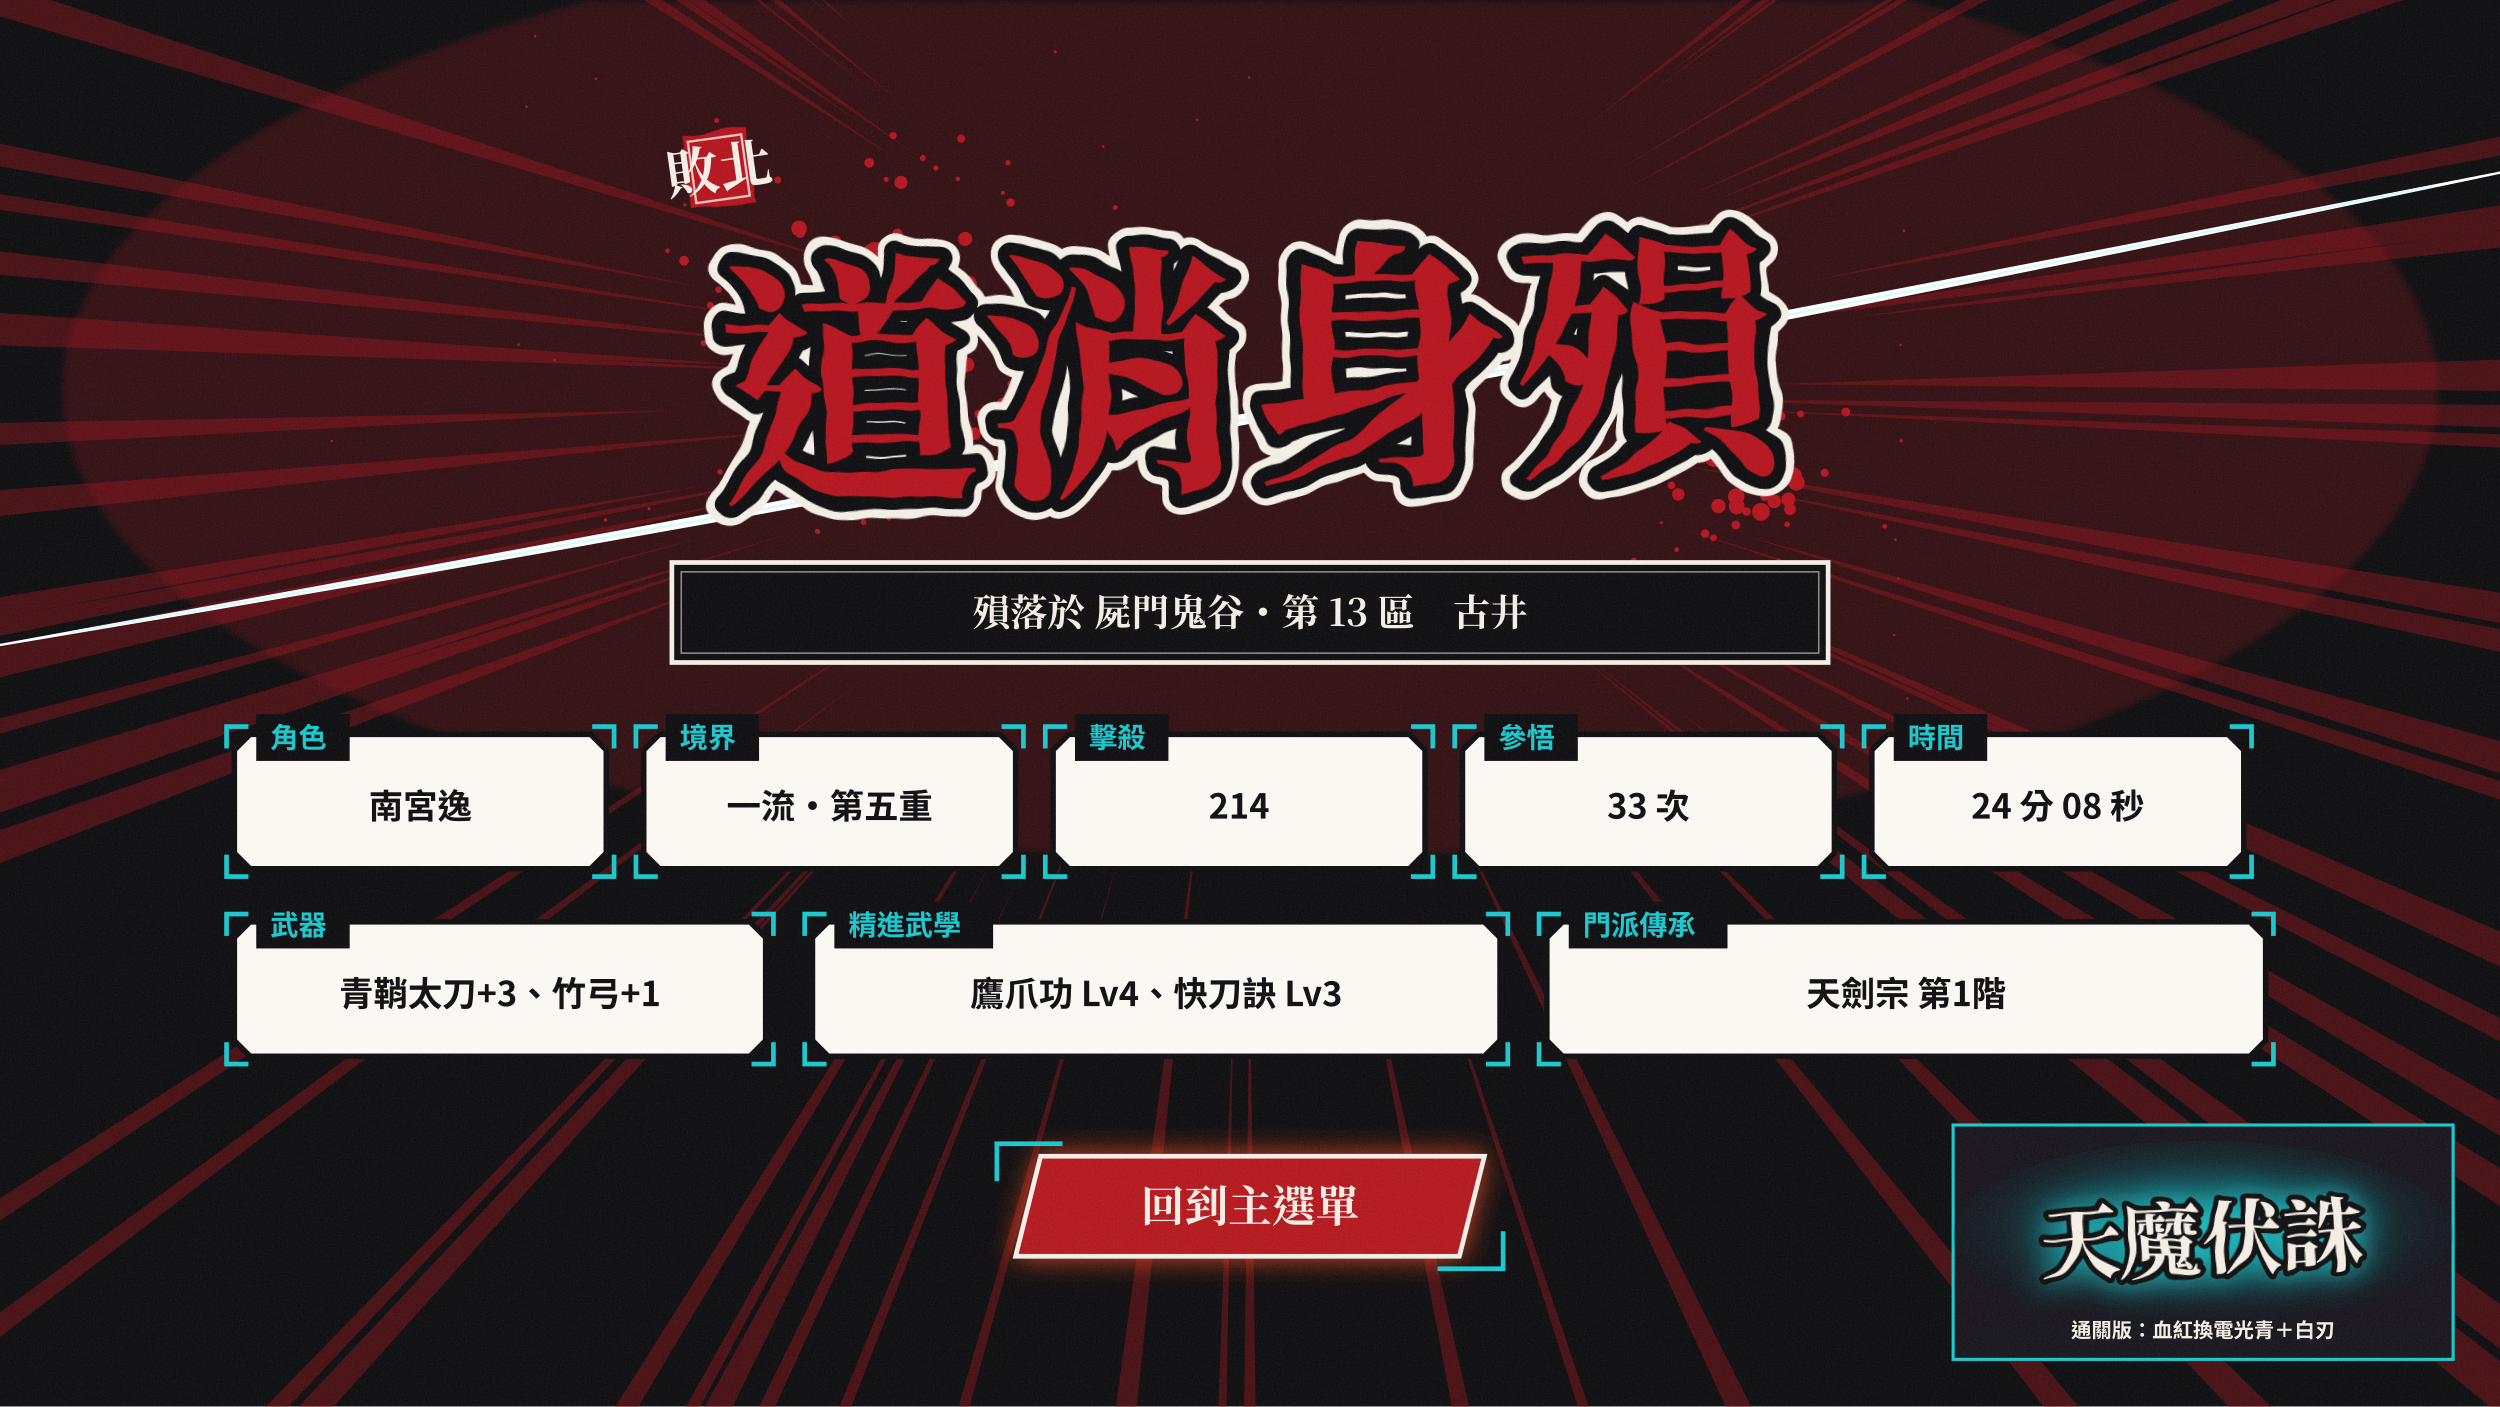
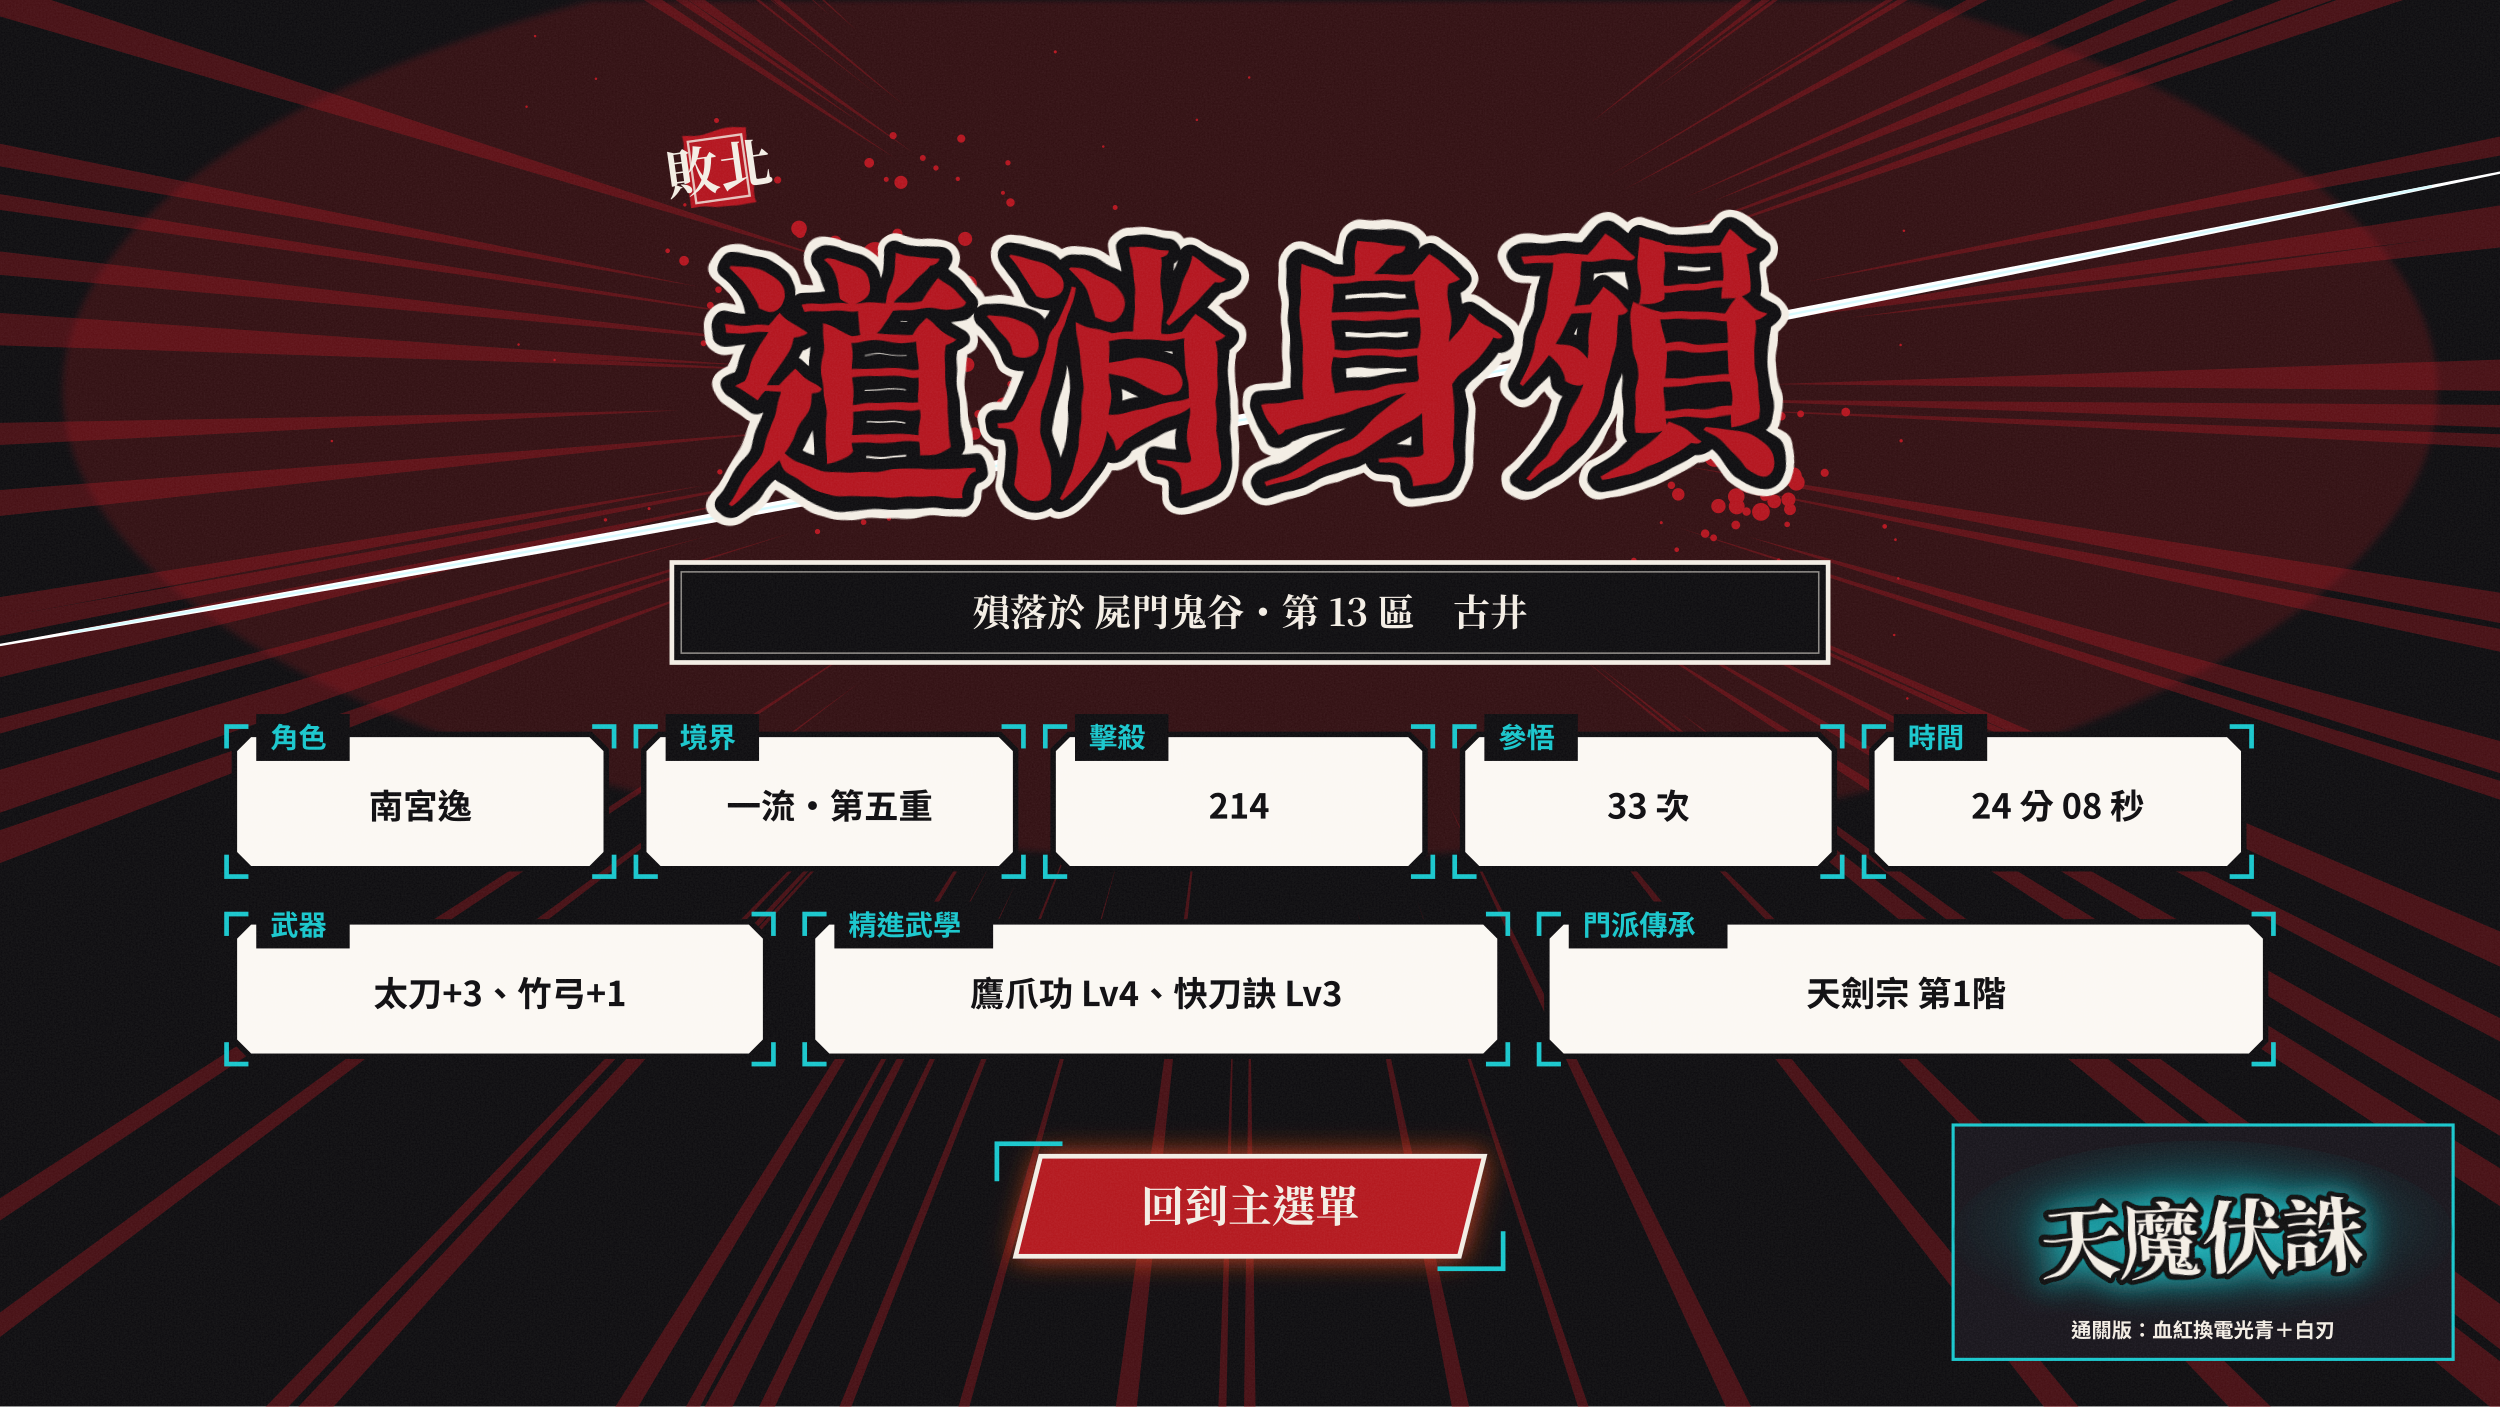
<svg xmlns="http://www.w3.org/2000/svg" viewBox="0 0 1600 900" width="1600" height="900">
  <defs>
    <filter id="rough" x="-10%" y="-20%" width="120%" height="140%">
      <feTurbulence type="fractalNoise" baseFrequency="0.035" numOctaves="2" seed="7" result="n" />
      <feDisplacementMap in="SourceGraphic" in2="n" scale="7" xChannelSelector="R" yChannelSelector="G" />
    </filter>
    <filter id="dry" x="-10%" y="-20%" width="120%" height="140%">
      <feTurbulence type="fractalNoise" baseFrequency="0.006 0.22" numOctaves="2" seed="11" result="s" />
      <feColorMatrix in="s" type="matrix" values="0 0 0 0 0  0 0 0 0 0  0 0 0 0 0  0 0 0 -2.6 1.75" result="m" />
      <feTurbulence type="fractalNoise" baseFrequency="0.04" numOctaves="2" seed="4" result="n" />
      <feDisplacementMap in="SourceGraphic" in2="n" scale="6" result="d" />
      <feComposite in="d" in2="m" operator="in" />
    </filter>
    <filter id="glowTeal" x="-50%" y="-50%" width="200%" height="200%">
      <feGaussianBlur stdDeviation="10" result="b" />
      <feFlood flood-color="#16c6cc" flood-opacity=".85" />
      <feComposite in2="b" operator="in" result="g" />
      <feMerge>
        <feMergeNode in="g" />
        <feMergeNode in="SourceGraphic" />
      </feMerge>
    </filter>
    <filter id="glowRed" x="-50%" y="-50%" width="200%" height="200%">
      <feGaussianBlur stdDeviation="9" result="b" />
      <feFlood flood-color="#ff4a17" flood-opacity=".8" />
      <feComposite in2="b" operator="in" result="g" />
      <feMerge>
        <feMergeNode in="g" />
        <feMergeNode in="SourceGraphic" />
      </feMerge>
    </filter>
    <filter id="soft">
      <feGaussianBlur stdDeviation="2" />
    </filter>
    <filter id="grain" x="0" y="0" width="100%" height="100%">
      <feTurbulence type="fractalNoise" baseFrequency=".9" numOctaves="2" seed="2" />
      <feColorMatrix type="matrix" values="0 0 0 0 1  0 0 0 0 1  0 0 0 0 1  0 0 0 .07 0" />
    </filter>
    <pattern id="tone" width="7" height="7" patternUnits="userSpaceOnUse" patternTransform="rotate(45)">
      <circle cx="3.5" cy="3.5" r="1.2" fill="#000" opacity=".55" />
    </pattern>
    <pattern id="hatch" width="10" height="10" patternUnits="userSpaceOnUse" patternTransform="rotate(-30)">
      <rect width="10" height="3" fill="#fff" opacity=".06" />
    </pattern>
    <radialGradient id="tealBloom" cx="50%" cy="45%" r="60%">
      <stop offset="0" stop-color="#16c6cc" stop-opacity=".95" />
      <stop offset=".45" stop-color="#0b5f66" stop-opacity=".75" />
      <stop offset="1" stop-color="#0b0a0d" stop-opacity="0" />
    </radialGradient>
    <radialGradient id="vignette" cx="50%" cy="50%" r="75%">
      <stop offset=".55" stop-color="#000" stop-opacity="0" />
      <stop offset="1" stop-color="#000" stop-opacity=".85" />
    </radialGradient>
    <linearGradient id="bloodFill" x1="0" x2="1">
      <stop offset="0" stop-color="#6e0a10" />
      <stop offset=".7" stop-color="#b3121c" />
      <stop offset="1" stop-color="#ff4a17" />
    </linearGradient>
    <linearGradient id="tealFill" x1="0" x2="1">
      <stop offset="0" stop-color="#0b5f66" />
      <stop offset="1" stop-color="#16c6cc" />
    </linearGradient>
    <linearGradient id="blade" x1="0" x2="1">
      <stop offset="0" stop-color="#fff" stop-opacity="0" />
      <stop offset=".45" stop-color="#fff" />
      <stop offset=".55" stop-color="#d9f7f8" />
      <stop offset="1" stop-color="#fff" stop-opacity="0" />
    </linearGradient>
    <filter id="duoTeal">
      <feColorMatrix type="matrix" values=".25 .45 .1 0 0  .25 .45 .1 0 0  .25 .45 .1 0 0  0 0 0 1 0" result="g" />
      <feComponentTransfer in="g">
        <feFuncR type="table" tableValues="0.02 0.05 0.35 0.9" />
        <feFuncG type="table" tableValues="0.02 0.25 0.7 0.98" />
        <feFuncB type="table" tableValues="0.03 0.28 0.72 0.98" />
      </feComponentTransfer>
    </filter>
    <filter id="duoInk">
      <feColorMatrix type="matrix" values=".25 .45 .1 0 0  .25 .45 .1 0 0  .25 .45 .1 0 0  0 0 0 1 0" result="g" />
      <feComponentTransfer in="g">
        <feFuncR type="table" tableValues="0.02 0.1 0.45" />
        <feFuncG type="table" tableValues="0.02 0.09 0.4" />
        <feFuncB type="table" tableValues="0.03 0.12 0.45" />
      </feComponentTransfer>
    </filter>
  </defs>
  <rect width="1600" height="900" fill="#0b0a0d" />
  <rect width="1600" height="900" fill="#0b0a0d" />
  <ellipse cx="800" cy="250" rx="760" ry="300" fill="#b3121c" opacity=".22" filter="url(#soft)" />
  <g fill="#b3121c" opacity="0.35">
    <polygon points="-398.7,305.1 -399.7,278.0 435.0,262.6" />
    <polygon points="294.4,1338.3 275.4,1329.3 649.7,566.2" />
    <polygon points="-394.5,365.1 -396.4,343.2 488.5,277.1" />
    <polygon points="230.7,1306.4 215.7,1298.2 635.6,550.0" />
    <polygon points="1733.0,-504.6 1751.9,-480.7 1069.0,38.0" />
    <polygon points="182.9,1279.2 162.5,1266.7 654.3,487.6" />
    <polygon points="630.0,-937.9 650.2,-940.6 760.3,-45.3" />
    <polygon points="1989.9,94.6 1992.5,115.9 1184.4,203.3" />
    <polygon points="-96.0,-548.2 -74.3,-572.0 548.0,19.3" />
    <polygon points="1333.8,1324.7 1305.9,1338.2 927.2,514.7" />
    <polygon points="-199.4,914.2 -208.2,900.7 576.1,396.6" />
    <polygon points="-3.1,1141.6 -12.9,1132.8 591.2,479.3" />
    <polygon points="1490.6,-731.4 1521.6,-708.8 985.4,-4.7" />
    <polygon points="1741.4,994.2 1727.8,1011.0 1009.0,418.3" />
    <polygon points="1057.4,1422.1 1029.3,1427.9 869.0,583.1" />
    <polygon points="1979.2,472.6 1974.2,497.4 1108.8,311.7" />
    <polygon points="-156.4,974.8 -166.1,961.8 550.8,436.2" />
    <polygon points="1769.7,956.9 1751.5,981.2 1075.7,456.4" />
    <polygon points="-36.6,-610.3 -19.8,-626.3 534.7,-28.1" />
    <polygon points="-7.8,1137.4 -21.1,1125.1 590.6,476.6" />
    <polygon points="1819.7,-382.7 1828.4,-368.3 1106.6,62.7" />
    <polygon points="1904.0,-220.4 1917.1,-188.3 1096.7,128.6" />
    <polygon points="-335.9,636.8 -346.8,603.4 464.8,358.7" />
    <polygon points="1211.2,-877.4 1227.4,-871.3 918.5,-67.7" />
    <polygon points="701.8,-946.0 720.7,-947.4 778.8,-36.2" />
    <polygon points="1439.1,-765.6 1462.1,-750.8 969.9,-13.2" />
    <polygon points="-394.4,365.8 -396.1,346.5 508.9,275.8" />
    <polygon points="1748.2,985.5 1733.9,1003.6 1018.9,423.2" />
    <polygon points="1745.1,-489.4 1767.6,-459.7 1068.5,46.6" />
    <polygon points="1819.6,882.9 1804.4,906.6 1036.3,400.6" />
    <polygon points="-24.0,1122.3 -35.6,1111.2 575.5,484.5" />
    <polygon points="1873.0,787.4 1863.9,805.1 1058.5,382.2" />
    <polygon points="-368.9,521.3 -376.7,485.5 472.3,320.8" />
    <polygon points="1027.4,-928.3 1058.1,-921.9 866.6,-72.2" />
    <polygon points="1895.5,739.9 1889.5,752.9 1052.6,364.8" />
    <polygon points="-394.8,138.4 -392.6,117.0 421.0,211.2" />
    <polygon points="1181.7,1387.7 1166.3,1392.7 907.0,576.2" />
    <polygon points="-144.3,-490.5 -135.4,-501.6 561.3,60.5" />
    <polygon points="-321.5,677.0 -333.1,645.2 460.6,373.8" />
    <polygon points="1630.9,-615.8 1649.8,-597.3 1067.5,-22.6" />
    <polygon points="-377.3,482.4 -381.0,462.6 526.6,301.6" />
    <polygon points="1378.0,-801.7 1403.6,-787.2 967.5,-46.1" />
    <polygon points="1986.7,71.8 1990.6,100.5 1097.5,209.0" />
    <polygon points="375.8,-872.5 410.2,-884.9 703.9,-16.4" />
    <polygon points="1921.3,-177.4 1929.4,-155.4 1057.7,154.7" />
    <polygon points="-399.2,205.3 -397.5,172.6 476.6,233.5" />
    <polygon points="671.1,1443.1 638.9,1439.1 767.0,521.2" />
    <polygon points="220.4,-800.7 239.8,-811.2 638.7,-48.9" />
    <polygon points="-399.3,208.2 -398.4,188.3 513.6,237.6" />
    <polygon points="1303.1,-839.5 1325.2,-829.0 927.2,-18.3" />
    <polygon points="-212.7,-393.7 -194.9,-420.9 572.8,101.2" />
    <polygon points="-356.8,569.0 -361.2,552.8 452.4,343.2" />
    <polygon points="1956.2,571.1 1946.6,603.9 1119.3,343.6" />
    <polygon points="-395.1,141.5 -392.4,115.1 505.3,220.0" />
    <polygon points="-343.6,613.4 -348.7,597.1 507.4,340.7" />
    <polygon points="-196.9,-418.0 -180.7,-441.5 551.0,78.8" />
    <polygon points="-105.7,-537.2 -83.8,-561.7 530.9,9.6" />
    <polygon points="1999.9,261.7 1999.4,287.3 1082.1,255.8" />
    <polygon points="1293.2,-844.0 1318.3,-832.3 933.8,-37.8" />
    <polygon points="-134.0,-503.5 -117.5,-523.4 578.6,67.4" />
    <polygon points="1825.8,-372.6 1833.1,-360.4 1027.0,114.1" />
    <polygon points="482.7,1407.3 466.9,1402.8 716.4,547.0" />
    <polygon points="-104.2,-538.9 -89.0,-556.0 511.5,-6.6" />
    <polygon points="260.4,1321.8 227.7,1304.8 620.5,593.3" />
    <polygon points="-350.2,-92.1 -340.2,-124.0 542.4,169.5" />
    <polygon points="1891.9,-247.8 1901.7,-225.8 1077.8,126.7" />
    <polygon points="1851.4,-328.4 1862.3,-308.1 1039.2,121.4" />
    <polygon points="1985.0,439.1 1979.3,471.8 1079.2,298.5" />
    <polygon points="6.0,-649.7 17.3,-659.6 559.6,-25.8" />
    <polygon points="1975.5,8.7 1979.7,30.5 1156.6,180.2" />
    <polygon points="1757.0,-474.0 1768.2,-458.9 1058.0,58.0" />
    <polygon points="1999.5,216.6 2000.0,253.7 1133.2,245.9" />
    <polygon points="-346.1,-105.8 -342.0,-118.5 449.2,139.0" />
    <polygon points="1928.3,-158.6 1937.3,-132.8 1073.9,154.3" />
    <polygon points="1651.8,1095.3 1631.1,1115.6 1045.6,499.7" />
    <polygon points="-190.1,-428.1 -170.3,-456.1 583.9,97.4" />
    <polygon points="1999.3,290.5 1998.7,305.9 1100.1,262.1" />
    <polygon points="1945.9,606.3 1940.1,624.4 1073.3,337.4" />
    <polygon points="1249.7,-862.6 1273.9,-852.4 910.1,-14.0" />
    <polygon points="-399.2,207.1 -398.5,190.3 411.9,233.4" />
    <polygon points="1815.1,890.0 1804.9,905.9 1081.5,430.6" />
    <polygon points="1734.1,-503.3 1752.4,-480.0 1018.3,78.3" />
    <polygon points="-139.8,-496.2 -119.8,-520.7 504.6,9.0" />
    <polygon points="15.3,-657.9 30.0,-670.3 561.8,-30.1" />
    <polygon points="405.9,-883.4 439.7,-894.6 710.0,-21.6" />
    <polygon points="1413.5,-781.3 1434.9,-768.3 950.2,3.4" />
    <polygon points="775.1,1449.7 759.7,1449.3 789.8,626.5" />
    <polygon points="1559.8,1178.8 1537.1,1196.9 982.6,478.8" />
    <polygon points="810.7,1450.0 788.9,1449.9 799.9,620.0" />
    <polygon points="1901.9,725.2 1892.7,746.1 1076.7,372.5" />
    <polygon points="-393.7,372.9 -396.3,344.3 429.0,283.7" />
    <polygon points="-3.5,-641.2 22.5,-664.1 553.1,-31.9" />
    <polygon points="1259.5,-858.5 1271.9,-853.3 904.1,2.7" />
    <polygon points="-387.9,79.8 -385.2,62.2 496.3,204.2" />
    <polygon points="-381.6,40.8 -376.7,14.9 446.6,183.4" />
    <polygon points="959.8,-939.3 978.0,-936.7 847.1,-81.1" />
    <polygon points="-380.2,466.9 -384.4,443.1 450.8,310.6" />
    <polygon points="518.6,-916.5 548.7,-923.4 731.2,-52.2" />
    <polygon points="1844.0,841.6 1830.1,865.6 1053.2,397.4" />
    <polygon points="363.2,1367.7 348.9,1362.0 700.2,500.7" />
  </g>
  <g fill="#b3121c">
    <circle cx="454.6" cy="195.4" r="2.2" />
    <circle cx="588.9" cy="-74.4" r="0.8" />
    <circle cx="548.6" cy="191.7" r="7.7" />
    <circle cx="559.6" cy="192.1" r="6.8" />
    <circle cx="464.5" cy="209.0" r="4.8" />
    <circle cx="387.5" cy="332.7" r="1.1" />
    <circle cx="646.8" cy="245.8" r="2.1" />
    <circle cx="497.7" cy="-7.4" r="0.8" />
    <circle cx="595.7" cy="199.7" r="10.1" />
    <circle cx="466.8" cy="99.1" r="1.3" />
    <circle cx="670.1" cy="272.2" r="3.3" />
    <circle cx="591.6" cy="249.0" r="8.0" />
    <circle cx="567.7" cy="191.6" r="7.7" />
    <circle cx="570.4" cy="213.5" r="12.9" />
    <circle cx="491.2" cy="299.1" r="3.4" />
    <circle cx="579.7" cy="188.4" r="5.7" />
    <circle cx="427.3" cy="160.5" r="1.5" />
    <circle cx="555.8" cy="248.6" r="9.1" />
    <circle cx="602.7" cy="323.6" r="2.5" />
    <circle cx="623.8" cy="277.5" r="4.0" />
    <circle cx="599.1" cy="187.4" r="9.2" />
    <circle cx="473.7" cy="163.7" r="2.4" />
    <circle cx="562.3" cy="210.1" r="10.9" />
    <circle cx="544.4" cy="319.9" r="3.0" />
    <circle cx="557.7" cy="192.8" r="14.1" />
    <circle cx="597.2" cy="186.4" r="3.1" />
    <circle cx="516.1" cy="191.3" r="7.7" />
    <circle cx="668.6" cy="182.0" r="2.9" />
    <circle cx="536.2" cy="229.3" r="4.9" />
    <circle cx="626.2" cy="265.0" r="2.6" />
    <circle cx="675.4" cy="33.2" r="1.0" />
    <circle cx="578.6" cy="163.6" r="3.1" />
    <circle cx="713.7" cy="132.8" r="1.6" />
    <circle cx="497.7" cy="115.2" r="2.3" />
    <circle cx="690.8" cy="276.7" r="1.2" />
    <circle cx="474.7" cy="192.5" r="2.7" />
    <circle cx="588.0" cy="256.3" r="5.6" />
    <circle cx="415.4" cy="325.5" r="1.0" />
    <circle cx="437.8" cy="166.9" r="3.1" />
    <circle cx="560.1" cy="197.2" r="7.0" />
    <circle cx="542.2" cy="249.0" r="3.3" />
    <circle cx="556.3" cy="104.2" r="3.1" />
    <circle cx="485.7" cy="249.2" r="4.1" />
    <circle cx="620.1" cy="181.6" r="5.1" />
    <circle cx="342.5" cy="23.1" r="0.8" />
    <circle cx="456.9" cy="505.9" r="0.8" />
    <circle cx="438.3" cy="131.1" r="1.1" />
    <circle cx="544.8" cy="202.2" r="11.4" />
    <circle cx="571.6" cy="86.8" r="2.3" />
    <circle cx="520.3" cy="200.8" r="6.6" />
    <circle cx="589.9" cy="212.3" r="10.6" />
    <circle cx="212.4" cy="282.3" r="0.8" />
    <circle cx="563.8" cy="225.1" r="11.5" />
    <circle cx="701.9" cy="234.8" r="1.7" />
    <circle cx="799.5" cy="49.6" r="0.8" />
    <circle cx="766.0" cy="76.7" r="0.8" />
    <circle cx="754.5" cy="242.3" r="0.8" />
    <circle cx="532.7" cy="172.8" r="8.7" />
    <circle cx="570.2" cy="174.0" r="7.4" />
    <circle cx="566.9" cy="226.8" r="9.6" />
    <circle cx="549.5" cy="295.7" r="5.0" />
    <circle cx="681.6" cy="191.0" r="2.0" />
    <circle cx="560.1" cy="210.0" r="14.9" />
    <circle cx="613.0" cy="114.5" r="1.4" />
    <circle cx="557.2" cy="187.2" r="7.1" />
    <circle cx="459.8" cy="185.4" r="2.1" />
    <circle cx="547.1" cy="210.4" r="7.2" />
    <circle cx="534.5" cy="155.0" r="4.2" />
    <circle cx="577.0" cy="262.6" r="8.5" />
    <circle cx="574.4" cy="149.5" r="3.2" />
    <circle cx="523.2" cy="340.2" r="1.7" />
    <circle cx="503.0" cy="201.6" r="6.9" />
    <circle cx="598.0" cy="265.2" r="5.0" />
    <circle cx="549.3" cy="233.9" r="11.0" />
    <circle cx="646.7" cy="129.6" r="2.7" />
    <circle cx="576.1" cy="238.8" r="9.3" />
    <circle cx="576.6" cy="116.7" r="4.2" />
    <circle cx="560.1" cy="163.2" r="8.3" />
    <circle cx="559.0" cy="214.1" r="7.4" />
    <circle cx="651.0" cy="214.0" r="2.1" />
    <circle cx="331.9" cy="220.5" r="0.8" />
    <circle cx="611.1" cy="303.4" r="4.1" />
    <circle cx="657.8" cy="258.1" r="2.2" />
    <circle cx="727.8" cy="171.3" r="1.5" />
    <circle cx="496.5" cy="375.4" r="1.1" />
    <circle cx="687.1" cy="370.8" r="0.8" />
    <circle cx="615.2" cy="88.7" r="2.6" />
    <circle cx="590.6" cy="101.1" r="1.9" />
    <circle cx="595.4" cy="360.4" r="1.4" />
    <circle cx="538.5" cy="378.2" r="0.8" />
    <circle cx="503.9" cy="248.4" r="3.8" />
    <circle cx="602.7" cy="219.6" r="7.0" />
    <circle cx="619.0" cy="233.4" r="4.6" />
    <circle cx="552.7" cy="334.2" r="1.8" />
    <circle cx="706.1" cy="93.8" r="0.8" />
    <circle cx="579.0" cy="280.4" r="3.8" />
    <circle cx="617.7" cy="152.9" r="4.5" />
    <circle cx="537.8" cy="230.9" r="7.4" />
    <circle cx="572.0" cy="245.2" r="10.5" />
    <circle cx="354.9" cy="230.4" r="0.8" />
    <circle cx="458.6" cy="77.1" r="1.6" />
    <circle cx="585.2" cy="389.2" r="0.9" />
    <circle cx="450.3" cy="219.7" r="1.9" />
    <circle cx="700.9" cy="165.3" r="2.4" />
    <circle cx="645.1" cy="104.2" r="1.7" />
    <circle cx="566.2" cy="209.1" r="10.5" />
    <circle cx="571.6" cy="207.0" r="9.7" />
    <circle cx="568.6" cy="235.8" r="6.0" />
    <circle cx="649.5" cy="230.6" r="1.9" />
    <circle cx="533.8" cy="297.3" r="3.9" />
    <circle cx="557.2" cy="253.9" r="4.8" />
    <circle cx="460.1" cy="168.0" r="3.6" />
    <circle cx="701.8" cy="238.1" r="2.5" />
    <circle cx="550.4" cy="177.7" r="5.7" />
    <circle cx="381.4" cy="50.4" r="0.8" />
    <circle cx="694.6" cy="317.9" r="1.0" />
    <circle cx="464.2" cy="222.9" r="3.2" />
    <circle cx="736.1" cy="186.1" r="0.8" />
    <circle cx="599.0" cy="107.5" r="1.7" />
    <circle cx="489.8" cy="274.0" r="3.7" />
    <circle cx="671.9" cy="180.4" r="1.4" />
    <circle cx="558.7" cy="179.6" r="4.8" />
    <circle cx="564.4" cy="222.7" r="13.8" />
    <circle cx="556.0" cy="244.5" r="11.3" />
    <circle cx="648.2" cy="279.5" r="2.1" />
    <circle cx="512.1" cy="149.0" r="3.3" />
    <circle cx="535.0" cy="254.9" r="2.7" />
    <circle cx="554.8" cy="211.3" r="15.3" />
    <circle cx="502.4" cy="196.4" r="6.8" />
    <circle cx="641.9" cy="123.4" r="1.3" />
    <circle cx="511.4" cy="146.2" r="5.0" />
    <circle cx="337.0" cy="68.3" r="0.8" />
    <circle cx="567.2" cy="114.8" r="1.6" />
    <circle cx="585.9" cy="247.6" r="9.3" />
    <circle cx="532.3" cy="196.5" r="7.1" />
    <circle cx="642.1" cy="258.8" r="4.4" />
    <circle cx="460.7" cy="302.0" r="1.7" />
    <circle cx="564.1" cy="160.1" r="4.5" />
    <circle cx="568.9" cy="331.9" r="1.4" />
    <circle cx="559.9" cy="208.8" r="16.0" />
  </g>
  <g fill="#b3121c">
    <circle cx="1110.7" cy="281.1" r="5.2" />
    <circle cx="1045.7" cy="358.7" r="1.8" />
    <circle cx="1110.9" cy="336.0" r="2.8" />
    <circle cx="1096.7" cy="344.2" r="2.2" />
    <circle cx="1144.6" cy="319.7" r="4.5" />
    <circle cx="1138.4" cy="358.6" r="1.2" />
    <circle cx="1142.5" cy="373.2" r="2.1" />
    <circle cx="1126.8" cy="280.2" r="4.7" />
    <circle cx="1135.0" cy="310.8" r="4.8" />
    <circle cx="1047.5" cy="188.5" r="0.8" />
    <circle cx="1181.3" cy="263.7" r="2.8" />
    <circle cx="1133.2" cy="421.8" r="0.8" />
    <circle cx="1117.0" cy="274.9" r="2.9" />
    <circle cx="1067.1" cy="246.2" r="1.0" />
    <circle cx="1095.6" cy="215.4" r="1.3" />
    <circle cx="1122.8" cy="302.6" r="7.1" />
    <circle cx="1004.1" cy="300.0" r="1.1" />
    <circle cx="1216.4" cy="220.8" r="0.8" />
    <circle cx="1147.7" cy="304.5" r="5.4" />
    <circle cx="1117.8" cy="327.4" r="2.7" />
    <circle cx="1097.5" cy="404.8" r="0.9" />
    <circle cx="1096.5" cy="370.6" r="2.1" />
    <circle cx="1149.7" cy="308.7" r="5.3" />
    <circle cx="1214.9" cy="370.2" r="0.8" />
    <circle cx="1112.0" cy="299.7" r="6.2" />
    <circle cx="1118.1" cy="311.9" r="3.4" />
    <circle cx="1129.5" cy="317.6" r="3.0" />
    <circle cx="1056.4" cy="240.0" r="1.9" />
    <circle cx="1077.6" cy="203.6" r="1.1" />
    <circle cx="1167.8" cy="302.6" r="2.6" />
    <circle cx="1019.4" cy="156.8" r="0.8" />
    <circle cx="1071.9" cy="270.0" r="3.7" />
    <circle cx="1127.0" cy="327.6" r="5.7" />
    <circle cx="1119.1" cy="298.7" r="5.2" />
    <circle cx="1163.1" cy="424.8" r="0.8" />
    <circle cx="1111.2" cy="317.8" r="5.3" />
    <circle cx="1113.2" cy="395.9" r="1.7" />
    <circle cx="1066.0" cy="233.9" r="1.7" />
    <circle cx="1101.3" cy="382.6" r="1.4" />
    <circle cx="1122.3" cy="301.0" r="10.2" />
    <circle cx="1220.7" cy="447.0" r="0.8" />
    <circle cx="1152.4" cy="264.9" r="2.2" />
    <circle cx="1069.7" cy="310.6" r="2.4" />
    <circle cx="1074.1" cy="316.4" r="4.0" />
    <circle cx="1216.7" cy="282.1" r="1.1" />
    <circle cx="1063.2" cy="334.5" r="1.0" />
    <circle cx="1099.8" cy="323.9" r="4.6" />
    <circle cx="1073.1" cy="351.8" r="1.5" />
    <circle cx="1108.0" cy="378.1" r="2.4" />
    <circle cx="1125.7" cy="309.8" r="7.3" />
    <circle cx="1097.4" cy="292.0" r="6.8" />
    <circle cx="1040.6" cy="251.3" r="0.8" />
    <circle cx="1101.3" cy="258.5" r="3.9" />
    <circle cx="1140.1" cy="266.4" r="2.7" />
    <circle cx="1135.5" cy="320.9" r="4.4" />
    <circle cx="1213.1" cy="345.4" r="0.9" />
    <circle cx="1057.1" cy="280.8" r="2.7" />
    <circle cx="1104.3" cy="268.2" r="2.8" />
    <circle cx="1091.3" cy="341.5" r="2.7" />
    <circle cx="1111.5" cy="324.1" r="5.1" />
    <circle cx="1130.4" cy="264.4" r="2.0" />
    <circle cx="1145.6" cy="325.9" r="3.8" />
    <circle cx="1037.4" cy="305.8" r="1.5" />
    <circle cx="1149.1" cy="304.9" r="3.0" />
    <circle cx="1118.0" cy="305.2" r="6.4" />
    <circle cx="1212.3" cy="406.4" r="0.8" />
    <circle cx="1143.8" cy="335.6" r="1.8" />
    <circle cx="1124.2" cy="199.3" r="1.0" />
    <circle cx="1206.2" cy="336.9" r="1.5" />
    <circle cx="1218.5" cy="147.7" r="0.8" />
  </g>
  <g transform="translate(1700 90) rotate(169.30)">
    <path d="M0,0 Q915.915,-22 1831.83,0 Q915.915,-7.7 0,0 Z" fill="#fff" />
    <path d="M146.546,-2 Q915.915,-13.2 1685.283,-2" stroke="#d6fbff" stroke-width="1.5" fill="none" />
  </g>
  <g transform="rotate(-8 460 108)">
    <g filter="url(#rough)">
      <rect x="438.75" y="84.2" width="42.5" height="47.6" fill="#b3121c" />
    </g>
    <rect x="442.75" y="88.2" width="34.5" height="39.6" fill="none" stroke="#f3ede4" stroke-width="1.5" opacity=".8" />
    <text x="460" y="120.24" font-family="'Noto Serif CJK TC','Noto Serif TC','Source Han Serif TC','PMingLiU',serif" font-size="34" font-weight="900" fill="#f3ede4" text-anchor="middle">敗北</text>
  </g>
  <g transform="rotate(-2 800 300)">
    <g filter="url(#rough)">
      <text x="800" y="300" font-family="'Noto Serif CJK TC','Noto Serif TC','Source Han Serif TC','PMingLiU',serif" font-size="170" font-weight="900" text-anchor="middle" fill="none" stroke="#f3ede4" stroke-width="26" stroke-linejoin="round">道消身殞</text>
      <text x="800" y="300" font-family="'Noto Serif CJK TC','Noto Serif TC','Source Han Serif TC','PMingLiU',serif" font-size="170" font-weight="900" text-anchor="middle" fill="none" stroke="#0b0a0d" stroke-width="16" stroke-linejoin="round">道消身殞</text>
      <text x="800" y="300" font-family="'Noto Serif CJK TC','Noto Serif TC','Source Han Serif TC','PMingLiU',serif" font-size="170" font-weight="900" text-anchor="middle" fill="#b3121c">道消身殞</text>
    </g>
  </g>
  <rect x="430" y="360" width="740" height="64" fill="#0b0a0d" stroke="#f3ede4" stroke-width="3" />
  <rect x="436" y="366" width="728" height="52" fill="none" stroke="#f3ede4" stroke-width="1" opacity=".55" />
  <text x="800.0" y="400.64" font-family="'Noto Serif CJK TC','Noto Serif TC','Source Han Serif TC','PMingLiU',serif" font-size="24" font-weight="700" fill="#f3ede4" text-anchor="middle">殞落於 屍門鬼谷・第 13 區　古井</text>
  <path d="M160,470 H378 L388,480 V546 L378,556 H160 L150,546 V480 Z" fill="#fbf8f3" stroke="#0b0a0d" stroke-width="3.5" />
  <path d="M145,479 V465 H159" fill="none" stroke="#16c6cc" stroke-width="3" />
  <path d="M393,479 V465 H379" fill="none" stroke="#16c6cc" stroke-width="3" />
  <path d="M145,547 V561 H159" fill="none" stroke="#16c6cc" stroke-width="3" />
  <path d="M393,547 V561 H379" fill="none" stroke="#16c6cc" stroke-width="3" />
  <rect x="164" y="457" width="59.8" height="30" fill="#0b0a0d" />
  <text x="173" y="478.56" font-family="'Noto Sans CJK TC','Noto Sans TC','Microsoft JhengHei','PingFang TC',sans-serif" font-size="18.04" font-weight="900" fill="#16c6cc" text-anchor="start">角色</text>
  <text x="269.0" y="523.92" font-family="'Noto Sans CJK TC','Noto Sans TC','Microsoft JhengHei','PingFang TC',sans-serif" font-size="22" font-weight="700" fill="#0b0a0d" text-anchor="middle">南宮逸</text>
  <path d="M422,470 H640 L650,480 V546 L640,556 H422 L412,546 V480 Z" fill="#fbf8f3" stroke="#0b0a0d" stroke-width="3.5" />
  <path d="M407,479 V465 H421" fill="none" stroke="#16c6cc" stroke-width="3" />
  <path d="M655,479 V465 H641" fill="none" stroke="#16c6cc" stroke-width="3" />
  <path d="M407,547 V561 H421" fill="none" stroke="#16c6cc" stroke-width="3" />
  <path d="M655,547 V561 H641" fill="none" stroke="#16c6cc" stroke-width="3" />
  <rect x="426" y="457" width="59.8" height="30" fill="#0b0a0d" />
  <text x="435" y="478.56" font-family="'Noto Sans CJK TC','Noto Sans TC','Microsoft JhengHei','PingFang TC',sans-serif" font-size="18.04" font-weight="900" fill="#16c6cc" text-anchor="start">境界</text>
  <text x="531.0" y="523.92" font-family="'Noto Sans CJK TC','Noto Sans TC','Microsoft JhengHei','PingFang TC',sans-serif" font-size="22" font-weight="700" fill="#0b0a0d" text-anchor="middle">一流・第五重</text>
  <path d="M684,470 H902 L912,480 V546 L902,556 H684 L674,546 V480 Z" fill="#fbf8f3" stroke="#0b0a0d" stroke-width="3.5" />
  <path d="M669,479 V465 H683" fill="none" stroke="#16c6cc" stroke-width="3" />
  <path d="M917,479 V465 H903" fill="none" stroke="#16c6cc" stroke-width="3" />
  <path d="M669,547 V561 H683" fill="none" stroke="#16c6cc" stroke-width="3" />
  <path d="M917,547 V561 H903" fill="none" stroke="#16c6cc" stroke-width="3" />
  <rect x="688" y="457" width="59.8" height="30" fill="#0b0a0d" />
  <text x="697" y="478.56" font-family="'Noto Sans CJK TC','Noto Sans TC','Microsoft JhengHei','PingFang TC',sans-serif" font-size="18.04" font-weight="900" fill="#16c6cc" text-anchor="start">擊殺</text>
  <text x="793.0" y="523.92" font-family="'Noto Sans CJK TC','Noto Sans TC','Microsoft JhengHei','PingFang TC',sans-serif" font-size="22" font-weight="700" fill="#0b0a0d" text-anchor="middle">214</text>
  <path d="M946,470 H1164 L1174,480 V546 L1164,556 H946 L936,546 V480 Z" fill="#fbf8f3" stroke="#0b0a0d" stroke-width="3.5" />
  <path d="M931,479 V465 H945" fill="none" stroke="#16c6cc" stroke-width="3" />
  <path d="M1179,479 V465 H1165" fill="none" stroke="#16c6cc" stroke-width="3" />
  <path d="M931,547 V561 H945" fill="none" stroke="#16c6cc" stroke-width="3" />
  <path d="M1179,547 V561 H1165" fill="none" stroke="#16c6cc" stroke-width="3" />
  <rect x="950" y="457" width="59.8" height="30" fill="#0b0a0d" />
  <text x="959" y="478.56" font-family="'Noto Sans CJK TC','Noto Sans TC','Microsoft JhengHei','PingFang TC',sans-serif" font-size="18.04" font-weight="900" fill="#16c6cc" text-anchor="start">參悟</text>
  <text x="1055.0" y="523.92" font-family="'Noto Sans CJK TC','Noto Sans TC','Microsoft JhengHei','PingFang TC',sans-serif" font-size="22" font-weight="700" fill="#0b0a0d" text-anchor="middle">33 次</text>
  <path d="M1208,470 H1426 L1436,480 V546 L1426,556 H1208 L1198,546 V480 Z" fill="#fbf8f3" stroke="#0b0a0d" stroke-width="3.5" />
  <path d="M1193,479 V465 H1207" fill="none" stroke="#16c6cc" stroke-width="3" />
  <path d="M1441,479 V465 H1427" fill="none" stroke="#16c6cc" stroke-width="3" />
  <path d="M1193,547 V561 H1207" fill="none" stroke="#16c6cc" stroke-width="3" />
  <path d="M1441,547 V561 H1427" fill="none" stroke="#16c6cc" stroke-width="3" />
  <rect x="1212" y="457" width="59.8" height="30" fill="#0b0a0d" />
  <text x="1221" y="478.56" font-family="'Noto Sans CJK TC','Noto Sans TC','Microsoft JhengHei','PingFang TC',sans-serif" font-size="18.04" font-weight="900" fill="#16c6cc" text-anchor="start">時間</text>
  <text x="1317.0" y="523.92" font-family="'Noto Sans CJK TC','Noto Sans TC','Microsoft JhengHei','PingFang TC',sans-serif" font-size="22" font-weight="700" fill="#0b0a0d" text-anchor="middle">24 分 08 秒</text>
  <path d="M160,590 H480 L490,600 V666 L480,676 H160 L150,666 V600 Z" fill="#fbf8f3" stroke="#0b0a0d" stroke-width="3.5" />
  <path d="M145,599 V585 H159" fill="none" stroke="#16c6cc" stroke-width="3" />
  <path d="M495,599 V585 H481" fill="none" stroke="#16c6cc" stroke-width="3" />
  <path d="M145,667 V681 H159" fill="none" stroke="#16c6cc" stroke-width="3" />
  <path d="M495,667 V681 H481" fill="none" stroke="#16c6cc" stroke-width="3" />
  <rect x="164" y="577" width="59.8" height="30" fill="#0b0a0d" />
  <text x="173" y="598.56" font-family="'Noto Sans CJK TC','Noto Sans TC','Microsoft JhengHei','PingFang TC',sans-serif" font-size="18.04" font-weight="900" fill="#16c6cc" text-anchor="start">武器</text>
-   <text x="320.0" y="643.92" font-family="'Noto Sans CJK TC','Noto Sans TC','Microsoft JhengHei','PingFang TC',sans-serif" font-size="22" font-weight="700" fill="#0b0a0d" text-anchor="middle">青鞘太刀+3、竹弓+1</text>
+   <text x="320.0" y="643.92" font-family="'Noto Sans CJK TC','Noto Sans TC','Microsoft JhengHei','PingFang TC',sans-serif" font-size="22" font-weight="700" fill="#0b0a0d" text-anchor="middle">太刀+3、竹弓+1</text>
  <path d="M530,590 H950 L960,600 V666 L950,676 H530 L520,666 V600 Z" fill="#fbf8f3" stroke="#0b0a0d" stroke-width="3.5" />
  <path d="M515,599 V585 H529" fill="none" stroke="#16c6cc" stroke-width="3" />
  <path d="M965,599 V585 H951" fill="none" stroke="#16c6cc" stroke-width="3" />
  <path d="M515,667 V681 H529" fill="none" stroke="#16c6cc" stroke-width="3" />
  <path d="M965,667 V681 H951" fill="none" stroke="#16c6cc" stroke-width="3" />
  <rect x="534" y="577" width="101.6" height="30" fill="#0b0a0d" />
  <text x="543" y="598.56" font-family="'Noto Sans CJK TC','Noto Sans TC','Microsoft JhengHei','PingFang TC',sans-serif" font-size="18.04" font-weight="900" fill="#16c6cc" text-anchor="start">精進武學</text>
  <text x="740.0" y="643.92" font-family="'Noto Sans CJK TC','Noto Sans TC','Microsoft JhengHei','PingFang TC',sans-serif" font-size="22" font-weight="700" fill="#0b0a0d" text-anchor="middle">鷹爪功 Lv4、快刀訣 Lv3</text>
  <path d="M1000,590 H1440 L1450,600 V666 L1440,676 H1000 L990,666 V600 Z" fill="#fbf8f3" stroke="#0b0a0d" stroke-width="3.5" />
  <path d="M985,599 V585 H999" fill="none" stroke="#16c6cc" stroke-width="3" />
  <path d="M1455,599 V585 H1441" fill="none" stroke="#16c6cc" stroke-width="3" />
  <path d="M985,667 V681 H999" fill="none" stroke="#16c6cc" stroke-width="3" />
  <path d="M1455,667 V681 H1441" fill="none" stroke="#16c6cc" stroke-width="3" />
  <rect x="1004" y="577" width="101.6" height="30" fill="#0b0a0d" />
  <text x="1013" y="598.56" font-family="'Noto Sans CJK TC','Noto Sans TC','Microsoft JhengHei','PingFang TC',sans-serif" font-size="18.04" font-weight="900" fill="#16c6cc" text-anchor="start">門派傳承</text>
  <text x="1220.0" y="643.92" font-family="'Noto Sans CJK TC','Noto Sans TC','Microsoft JhengHei','PingFang TC',sans-serif" font-size="22" font-weight="700" fill="#0b0a0d" text-anchor="middle">天劍宗 第1階</text>
  <g filter="url(#glowRed)">
    <path d="M666,740 H950 L934,804 H650 Z" fill="#b3121c" stroke="#f3ede4" stroke-width="3" />
  </g>
  <path d="M638,756.0 V732 H680" fill="none" stroke="#16c6cc" stroke-width="3" />
  <path d="M962,788.0 V812 H920" fill="none" stroke="#16c6cc" stroke-width="3" />
  <text x="800.0" y="782.08" font-family="'Noto Serif CJK TC','Noto Serif TC','Source Han Serif TC','PMingLiU',serif" font-size="28" font-weight="900" fill="#f3ede4" text-anchor="middle">回到主選單</text>
  <g transform="translate(1250 720)">
    <rect x="0" y="0" width="320" height="150" fill="#16131a" stroke="#16c6cc" stroke-width="2" />
    <ellipse cx="160" cy="70" rx="160" ry="60" fill="url(#tealBloom)" opacity=".7" />
    <g transform="rotate(-2 160 92)" filter="url(#glowTeal)">
      <g filter="url(#rough)">
        <text x="160" y="92" font-family="'Noto Serif CJK TC','Noto Serif TC','Source Han Serif TC','PMingLiU',serif" font-size="52" font-weight="900" text-anchor="middle" fill="none" stroke="#0b0a0d" stroke-width="7" stroke-linejoin="round">天魔伏誅</text>
        <text x="160" y="92" font-family="'Noto Serif CJK TC','Noto Serif TC','Source Han Serif TC','PMingLiU',serif" font-size="52" font-weight="900" text-anchor="middle" fill="#f3ede4">天魔伏誅</text>
      </g>
    </g>
    <text x="160" y="136" font-family="'Noto Sans CJK TC','Noto Sans TC','Microsoft JhengHei','PingFang TC',sans-serif" font-size="13" font-weight="700" fill="#f3ede4" text-anchor="middle">通關版：血紅換電光青＋白刃</text>
  </g>
  <rect width="1600" height="900" filter="url(#grain)" pointer-events="none" />
</svg>
